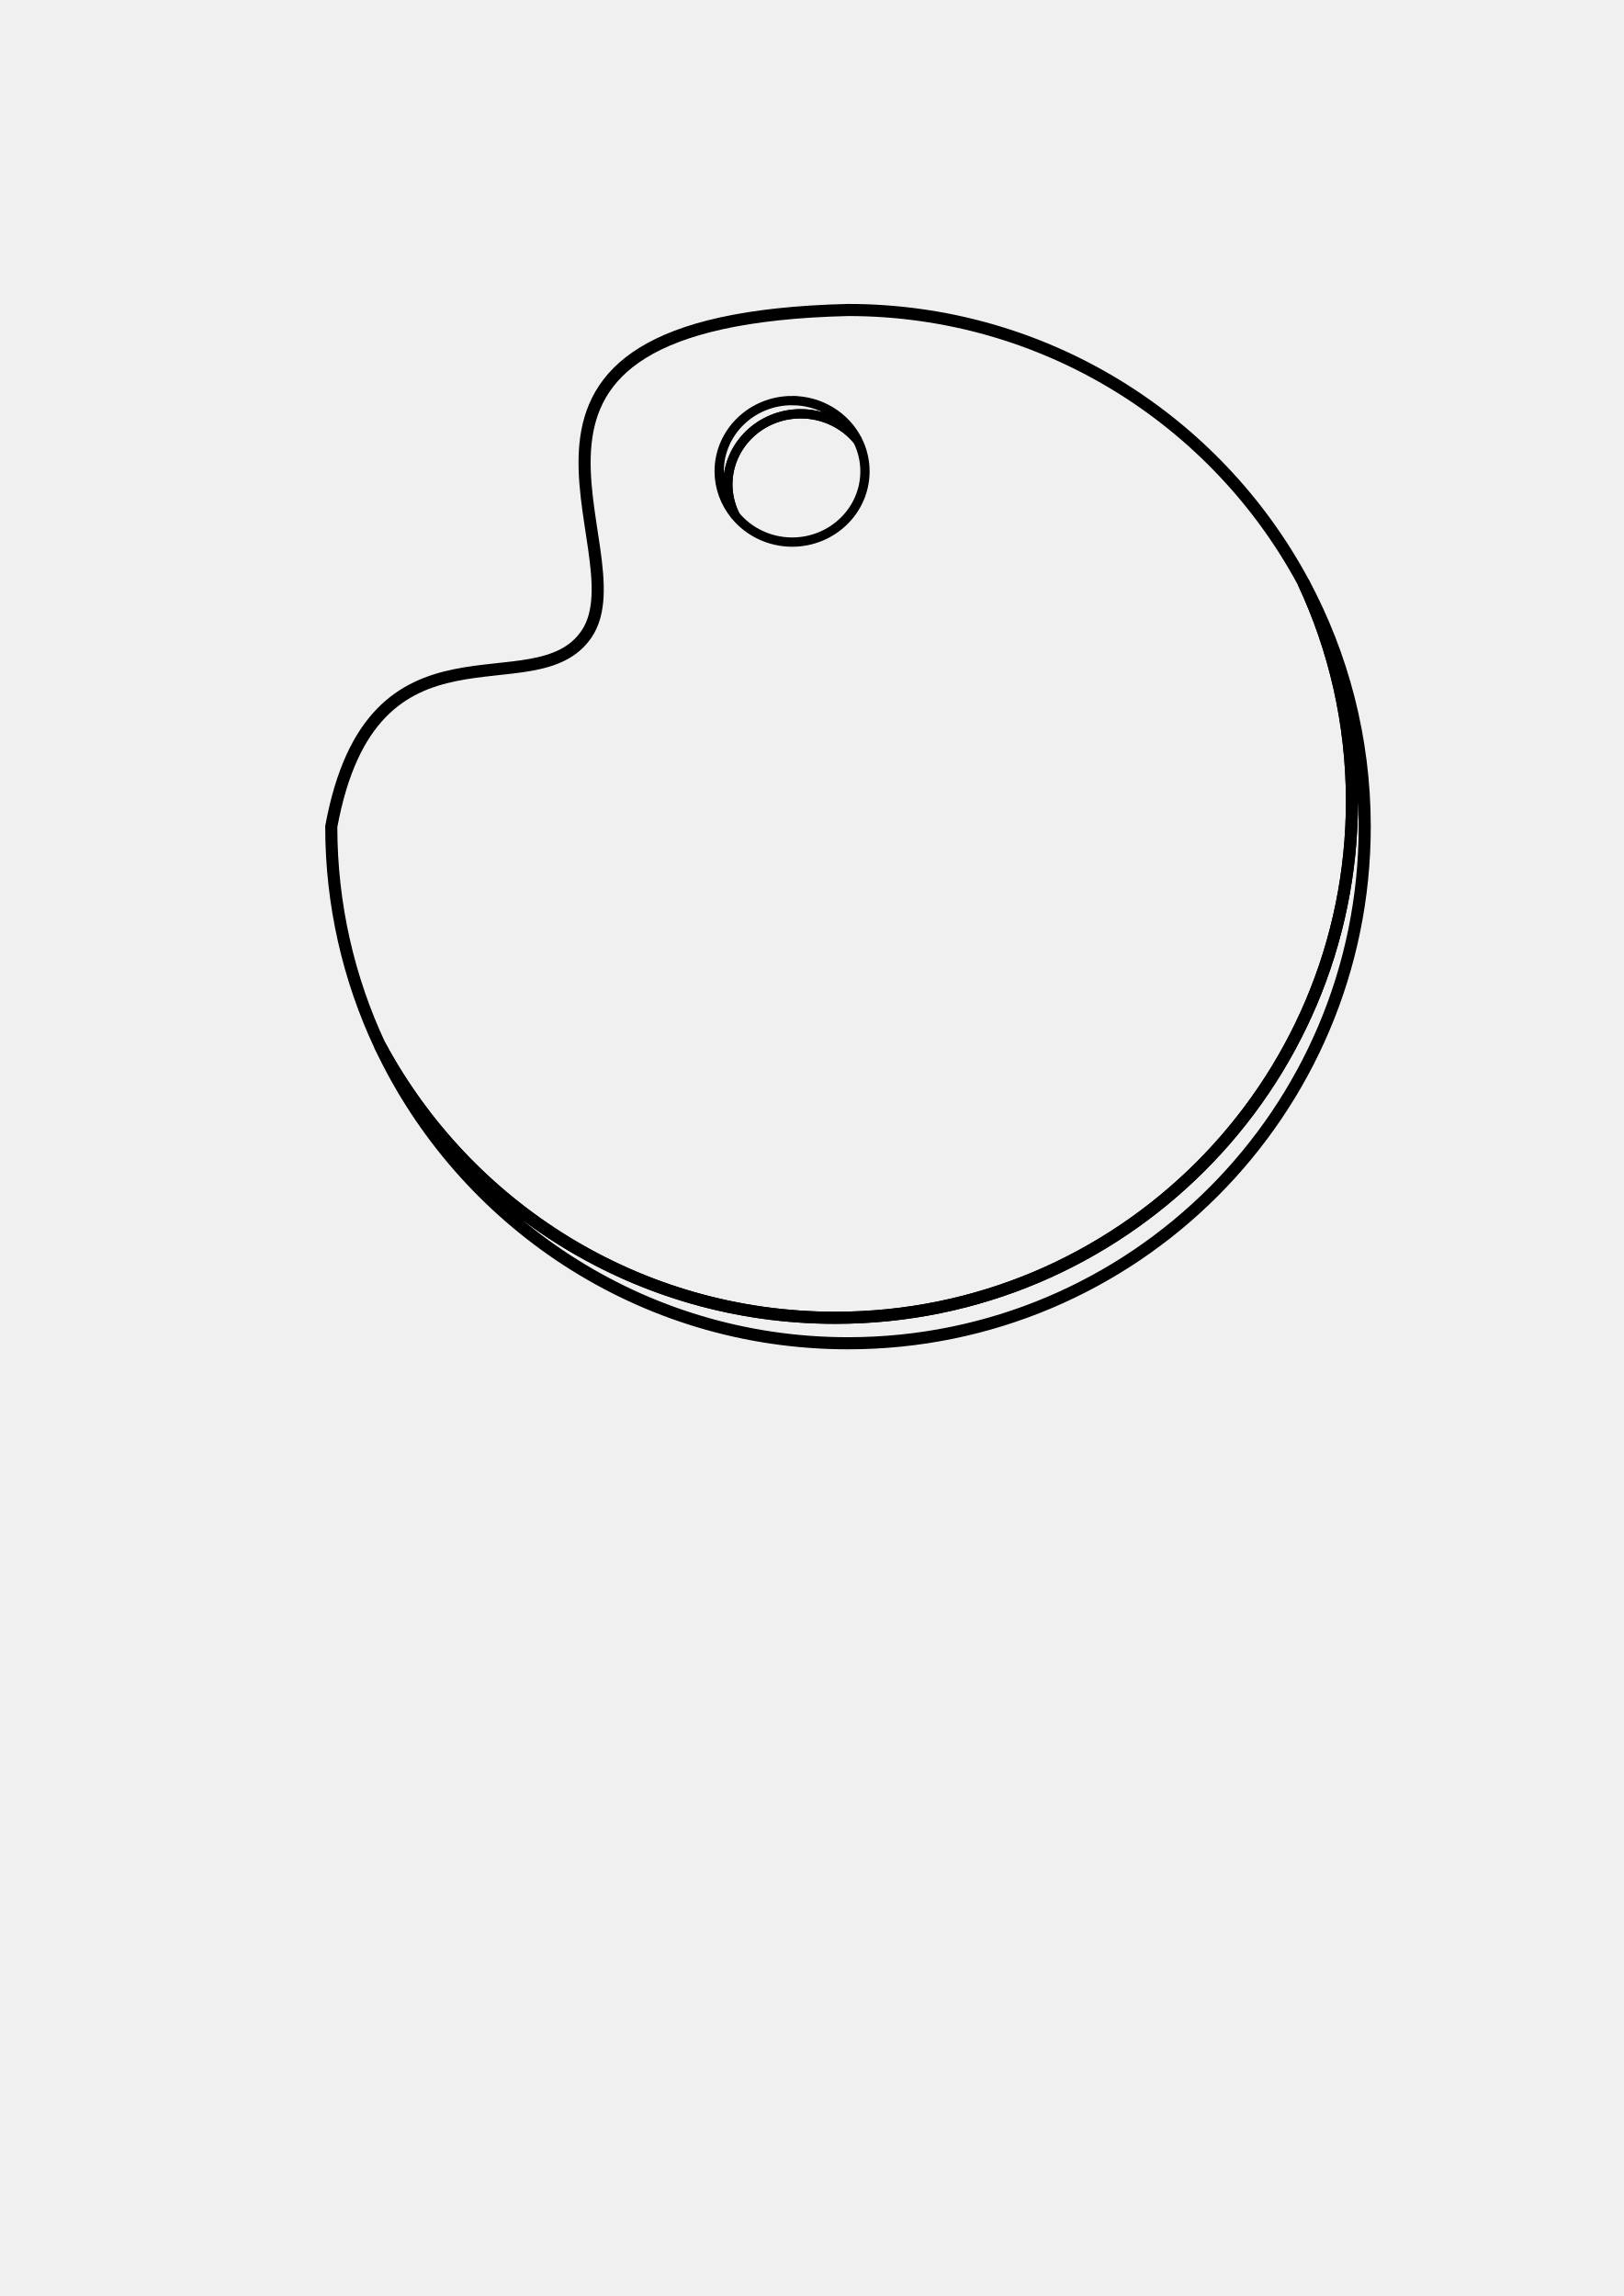
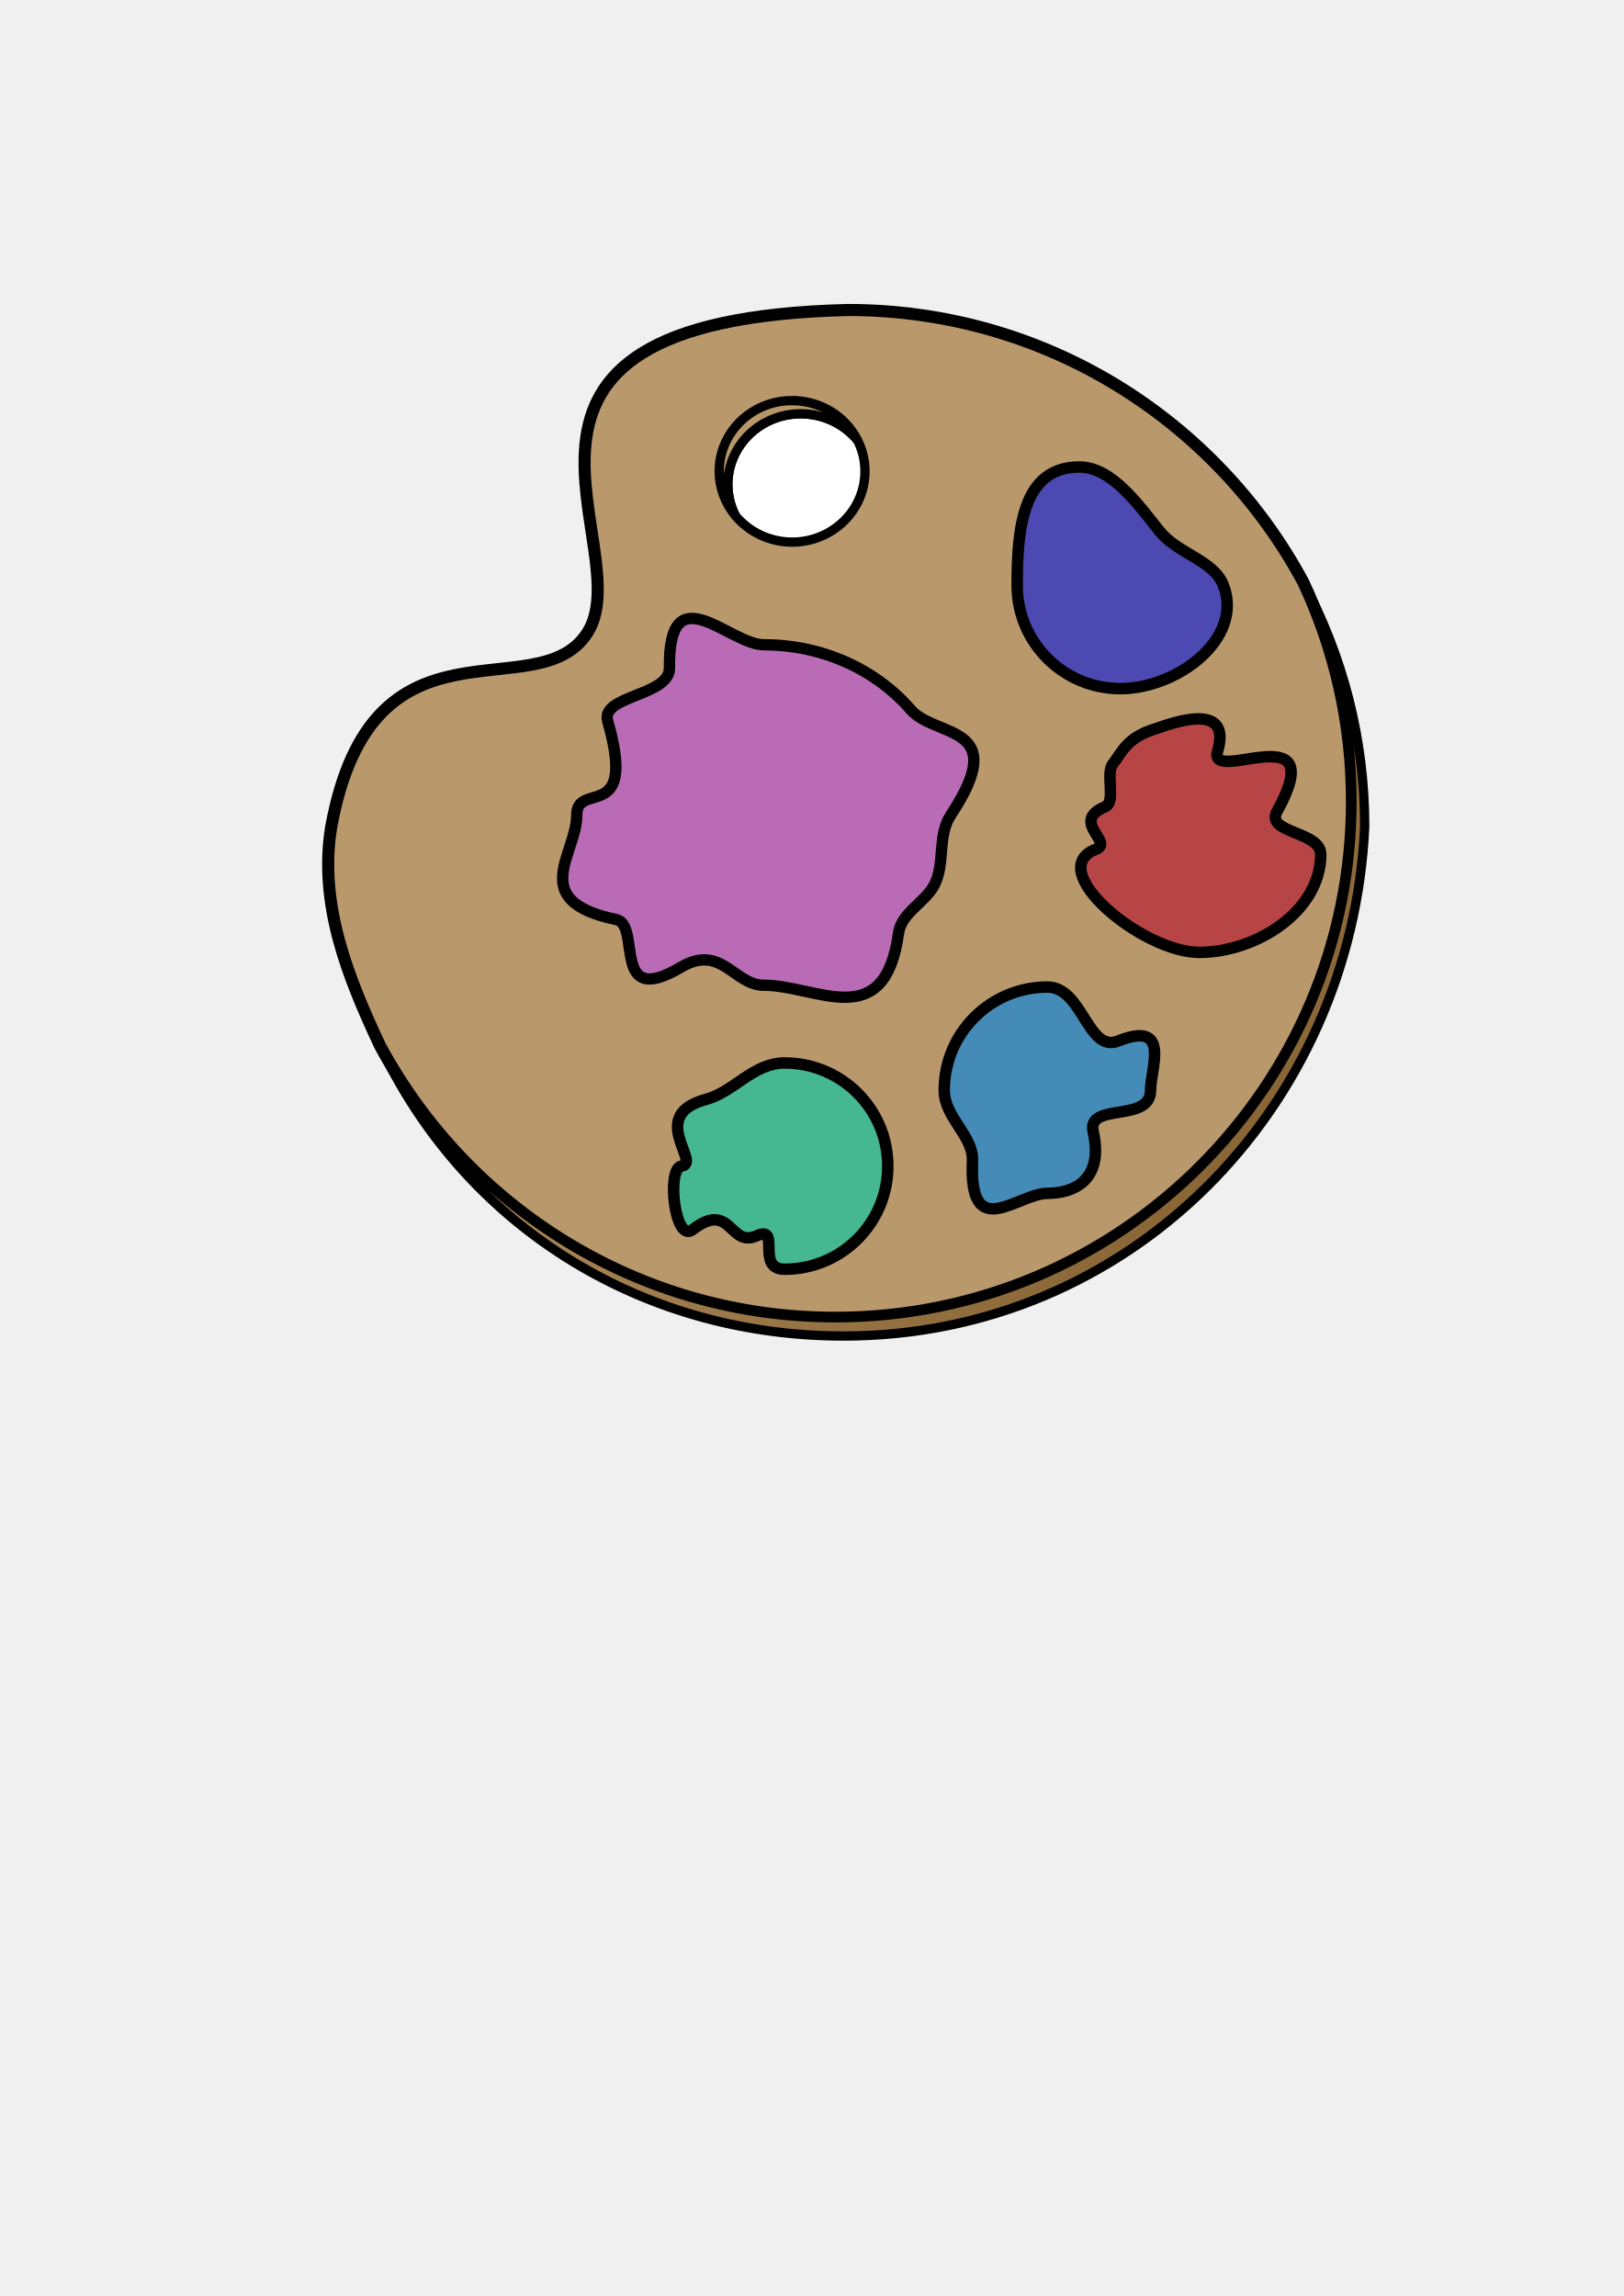
- <svg xmlns="http://www.w3.org/2000/svg" width="210mm" height="297mm" viewBox="0 0 210 297" version="1.1" id="svg1">
+ <svg xmlns="http://www.w3.org/2000/svg" xmlns:xlink="http://www.w3.org/1999/xlink" width="210mm" height="297mm" viewBox="0 0 210 297" version="1.1" id="svg1">
  <defs id="defs1">
+     <linearGradient id="linearGradient42">
+       <stop style="stop-color:#b9986a;stop-opacity:1;" offset="0" id="stop42" />
+       <stop style="stop-color:#866231;stop-opacity:1;" offset="1" id="stop43" />
+     </linearGradient>
    <linearGradient id="swatch10">
      <stop style="stop-color:#000000;stop-opacity:1;" offset="0" id="stop10" />
    </linearGradient>
    <linearGradient id="swatch9">
      <stop style="stop-color:#000000;stop-opacity:0.501;" offset="0" id="stop9" />
    </linearGradient>
    <linearGradient id="swatch3">
      <stop style="stop-color:#1f17e5;stop-opacity:1;" offset="0" id="stop3" />
    </linearGradient>
+     <linearGradient xlink:href="#linearGradient42" id="linearGradient43" x1="48.587" y1="112.787" x2="144.364" y2="184.068" gradientUnits="userSpaceOnUse" />
  </defs>
  <g id="layer1">
-     <path d="m 102.442,51.817 a 9.428,9.154 0 0 0 -9.428,9.154 9.428,9.154 0 0 0 2.08,5.706 9.428,9.154 0 0 1 -0.962,-3.998 9.428,9.154 0 0 1 9.428,-9.153 9.428,9.154 0 0 1 7.353,3.428 9.428,9.154 0 0 0 -8.471,-5.136 z" style="fill:none;stroke:#000000;stroke-width:1.201" id="path40" />
-     <path d="m 168.566,75.323 c 4.027,8.598 6.29,18.187 6.29,28.309 7e-5,36.909 -29.921,66.83 -66.83,66.83 -25.478,4e-5 -47.621,-14.26 -58.896,-35.232 10.657,22.758 33.754,38.528 60.544,38.528 36.909,7e-5 66.83,-29.921 66.83,-66.83 -7e-5,-11.434 -2.877,-22.194 -7.938,-31.605 z" style="fill:none;stroke:#000000;stroke-width:1.565" id="path38" />
-     <path d="M 168.566,75.323 C 157.29,54.355 135.15,40.098 109.674,40.098 56.766,41.38 83.321,71.014 75.858,82.021 69.193,91.851 48.154,78.069 42.844,106.928 c -1.8e-5,10.119 2.261,19.706 6.286,28.302 11.275,20.972 33.418,35.232 58.896,35.232 36.909,7e-5 66.83,-29.921 66.83,-66.83 -6e-5,-10.122 -2.263,-19.711 -6.29,-28.309 z" style="fill:none;stroke:#000000;stroke-width:1.565" id="path37" />
-     <path d="m 110.913,56.953 a 9.428,9.154 0 0 0 -7.353,-3.428 9.428,9.154 0 0 0 -9.428,9.153 9.428,9.154 0 0 0 0.962,3.998 9.428,9.154 0 0 0 7.348,3.448 9.428,9.154 0 0 0 9.428,-9.153 9.428,9.154 0 0 0 -0.957,-4.018 z" style="fill:none;stroke:#000000;stroke-width:1.201" id="path39" />
+     <path d="M 168.566,75.323 C 157.29,54.355 135.15,40.098 109.674,40.098 56.766,41.38 83.321,71.014 75.858,82.021 69.193,91.851 48.154,78.069 42.844,106.928 c -1.684,10.119 2.261,19.706 6.286,28.302 11.275,20.972 33.418,35.232 58.896,35.232 36.909,7e-5 66.83,-29.921 66.83,-66.83 -6e-5,-10.122 -2.263,-19.711 -6.29,-28.309 z" style="fill:#b9996b;fill-opacity:1;stroke:#000000;stroke-width:1.565" id="path37" />
+     <path d="m 110.913,56.953 a 9.428,9.154 0 0 0 -7.353,-3.428 9.428,9.154 0 0 0 -9.428,9.153 9.428,9.154 0 0 0 0.962,3.998 9.428,9.154 0 0 0 7.348,3.448 9.428,9.154 0 0 0 9.428,-9.153 9.428,9.154 0 0 0 -0.957,-4.018 z" style="fill:#ffffff;stroke:#000000;stroke-width:1.201;fill-opacity:1" id="path39" />
+     <path id="path40" style="fill:url(#linearGradient43);fill-opacity:1;stroke:#000000;stroke-width:1.201" d="m 102.442,51.817 c -5.207,-3.1e-5 -9.429,4.098 -9.428,9.154 0.007,2.076 0.741,4.088 2.08,5.706 -0.628,-1.245 -0.957,-2.612 -0.962,-3.998 1.24e-4,-5.055 4.221,-9.153 9.428,-9.153 2.859,9.94e-4 5.564,1.262 7.353,3.428 -1.581,-3.143 -4.869,-5.136 -8.471,-5.136 z m 66.125,23.506 c 4.027,8.598 6.29,18.187 6.29,28.309 7e-5,36.909 -29.921,66.83 -66.83,66.83 -25.478,4e-5 -47.621,-14.26 -58.896,-35.232 10.657,22.758 33.192,37.592 59.982,37.592 36.909,7e-5 65.708,-29.36 67.391,-65.895 -7e-5,-11.434 -2.877,-22.194 -7.938,-31.605 z" />
+   </g>
+   <g id="layer2">
+     <path id="path43" style="fill:#b96bb5;fill-opacity:1;stroke:#000000;stroke-width:1.465" d="m 122.972,105.424 c -1.749,2.644 -0.736,6.184 -2.06,8.907 -1.153,2.37 -4.339,3.706 -4.699,6.362 -1.781,13.143 -10.583,6.752 -17.43,6.752 -3.872,0 -5.477,-5.445 -10.776,-2.3 -9.089,5.394 -4.979,-5.504 -8.319,-6.201 -11.612,-2.422 -5.094,-8.424 -5.094,-13.52 10e-7,-4.486 7.834,1.258 4.003,-12.138 -0.956,-3.343 8.032,-3.249 7.985,-6.881 -0.16,-12.386 7.751,-3.002 12.201,-3.002 2.873,0 5.629,0.456 8.185,1.293 4.301,1.408 8.037,3.893 10.815,7.099 3.249,3.749 13.046,1.748 5.189,13.63 z" />
+     <path id="path41" style="fill:#4d49b3;stroke:#000000;stroke-width:1.483;fill-opacity:1" d="m 158.239,75.737 c 2.625,6.886 -5.974,13.343 -13.343,13.343 -7.369,6e-6 -13.343,-5.974 -13.343,-13.343 0,-7.369 0.682,-15.327 8.051,-15.327 4.18,0 7.619,4.857 10.334,8.261 2.414,3.027 7.041,3.763 8.301,7.067 z" />
+     <path id="path41-7" style="fill:#b74545;stroke:#000000;stroke-width:1.483;fill-opacity:1" d="m 170.819,110.515 c 0,7.369 -8.355,12.681 -15.724,12.681 -7.369,0 -20.235,-10.734 -13.343,-13.343 2.381,-0.901 -3.414,-3.556 1.181,-5.497 1.429,-0.603 0.04,-4.282 0.978,-5.512 1.254,-1.645 1.882,-3.407 5.31,-4.496 1.397,-0.444 10.308,-4.089 8.256,2.823 -1.339,4.51 14.836,-5.134 7.682,7.803 -1.55,2.803 5.661,2.555 5.661,5.54 z" />
+     <path id="path41-4" style="fill:#458bb7;stroke:#000000;stroke-width:1.483;fill-opacity:1" d="m 148.806,141.022 c 0,4.289 -8.278,1.5 -7.416,5.386 1.446,6.516 -2.846,7.957 -5.927,7.957 -3.815,0 -10.167,6.601 -9.688,-4.168 0.146,-3.291 -3.655,-5.621 -3.655,-9.175 0,-7.369 5.974,-13.343 13.343,-13.343 4.566,0 5.205,8.551 9.149,6.981 6.901,-2.747 4.194,3.558 4.194,6.362 z" />
+     <path id="path41-1" style="fill:#45b791;stroke:#000000;stroke-width:1.483;fill-opacity:1" d="m 114.824,150.841 c 0,7.369 -5.974,13.343 -13.343,13.343 -3.826,0 -0.391,-5.782 -3.624,-4.323 -3.514,1.585 -3.293,-4.641 -8.282,-0.796 -2.329,1.795 -3.386,-7.943 -1.437,-8.223 2.646,-0.38 -4.498,-6.567 3.165,-8.629 3.653,-0.983 6.099,-4.714 10.178,-4.714 7.369,0 13.343,5.974 13.343,13.343 z" />
  </g>
</svg>
